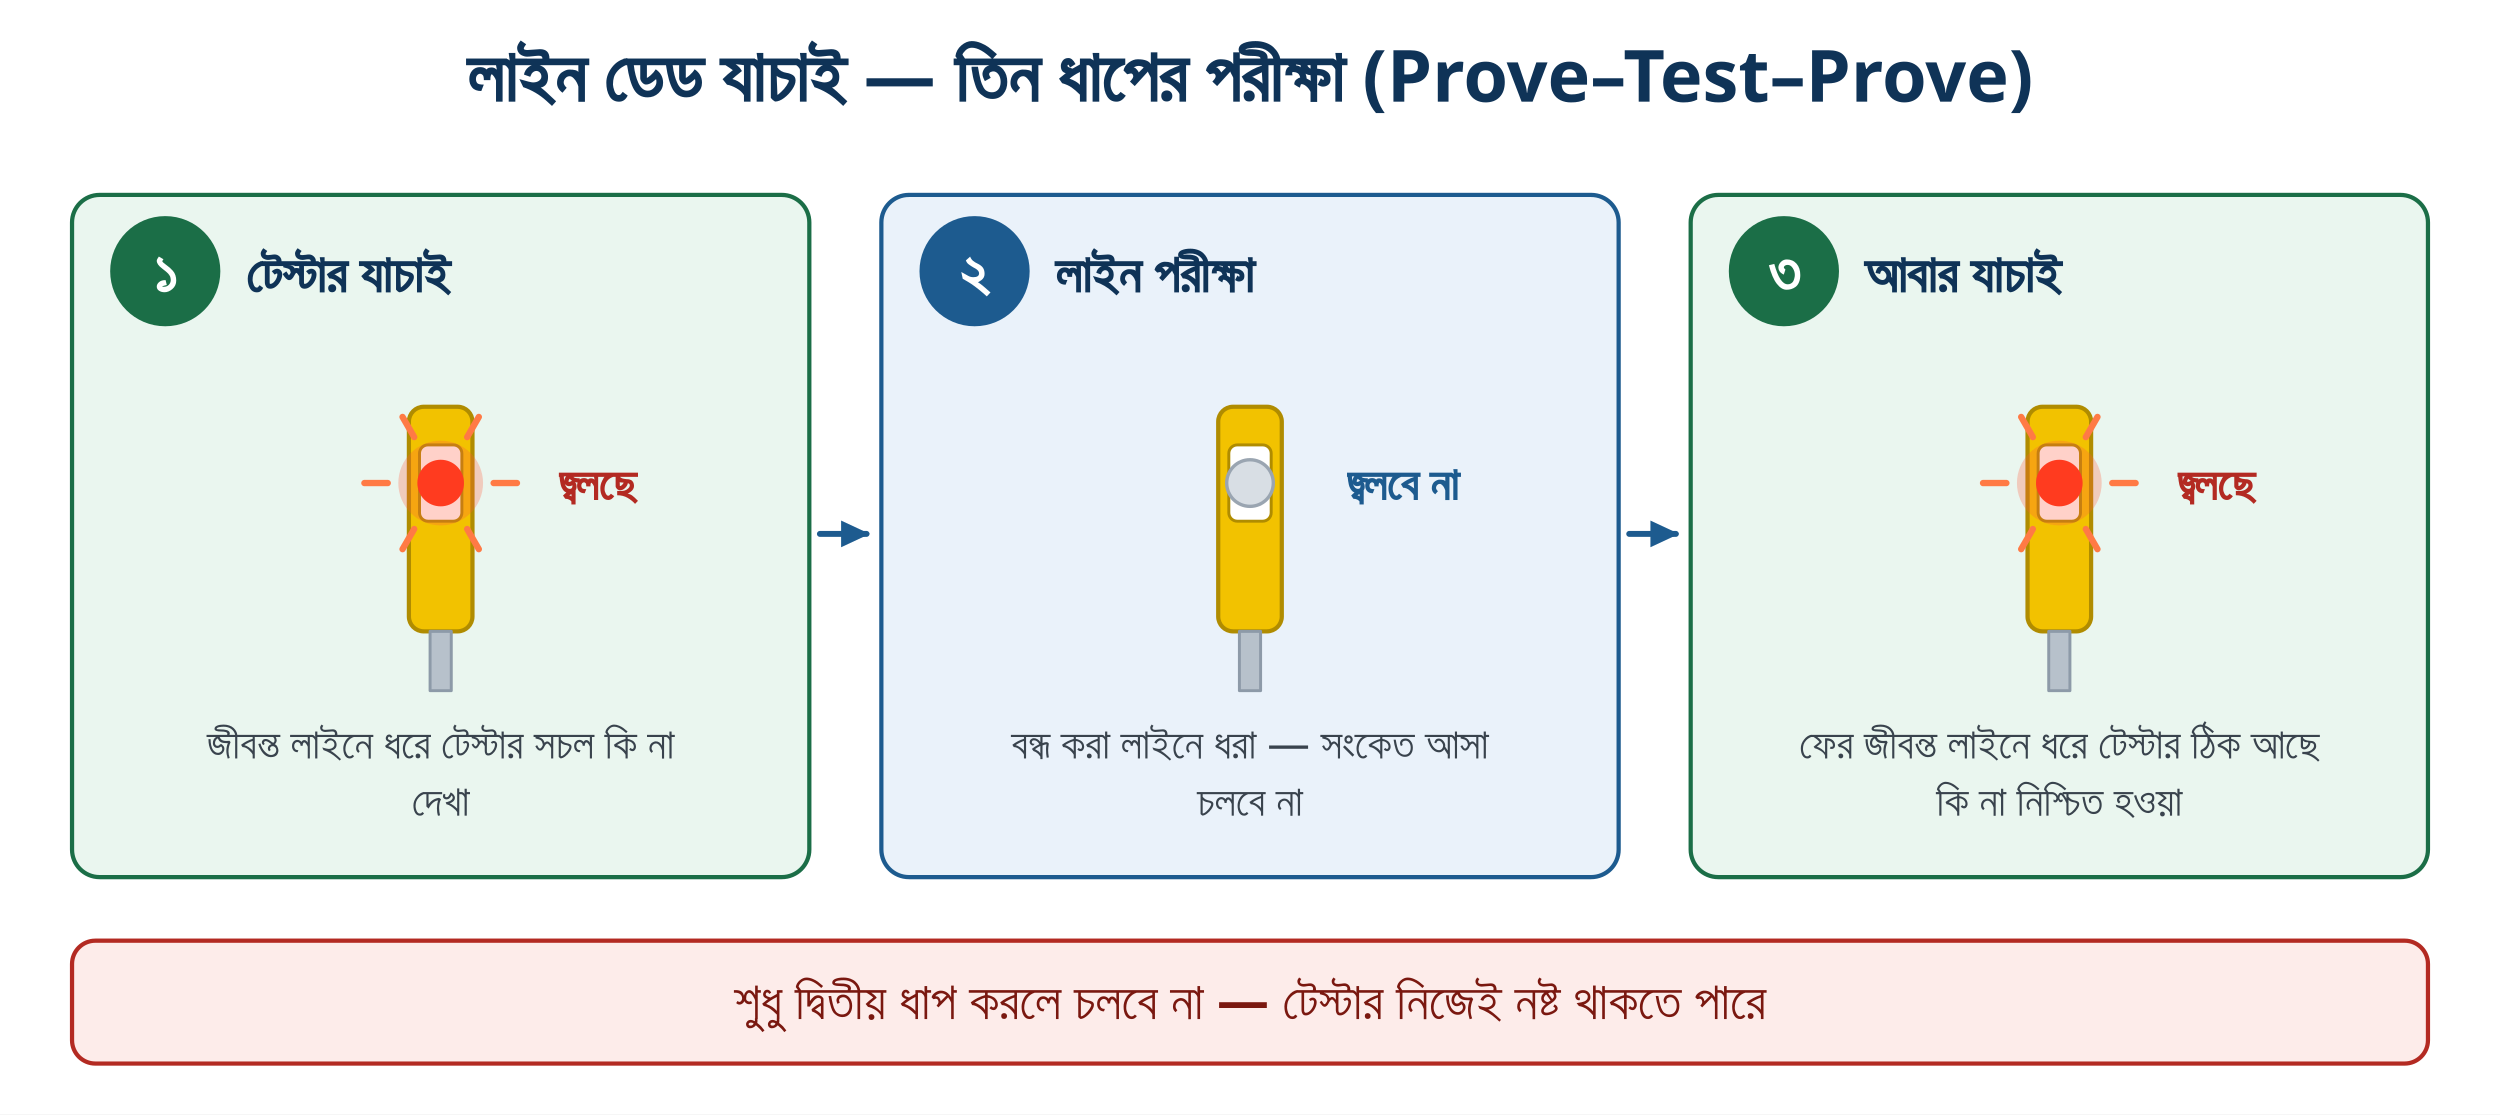
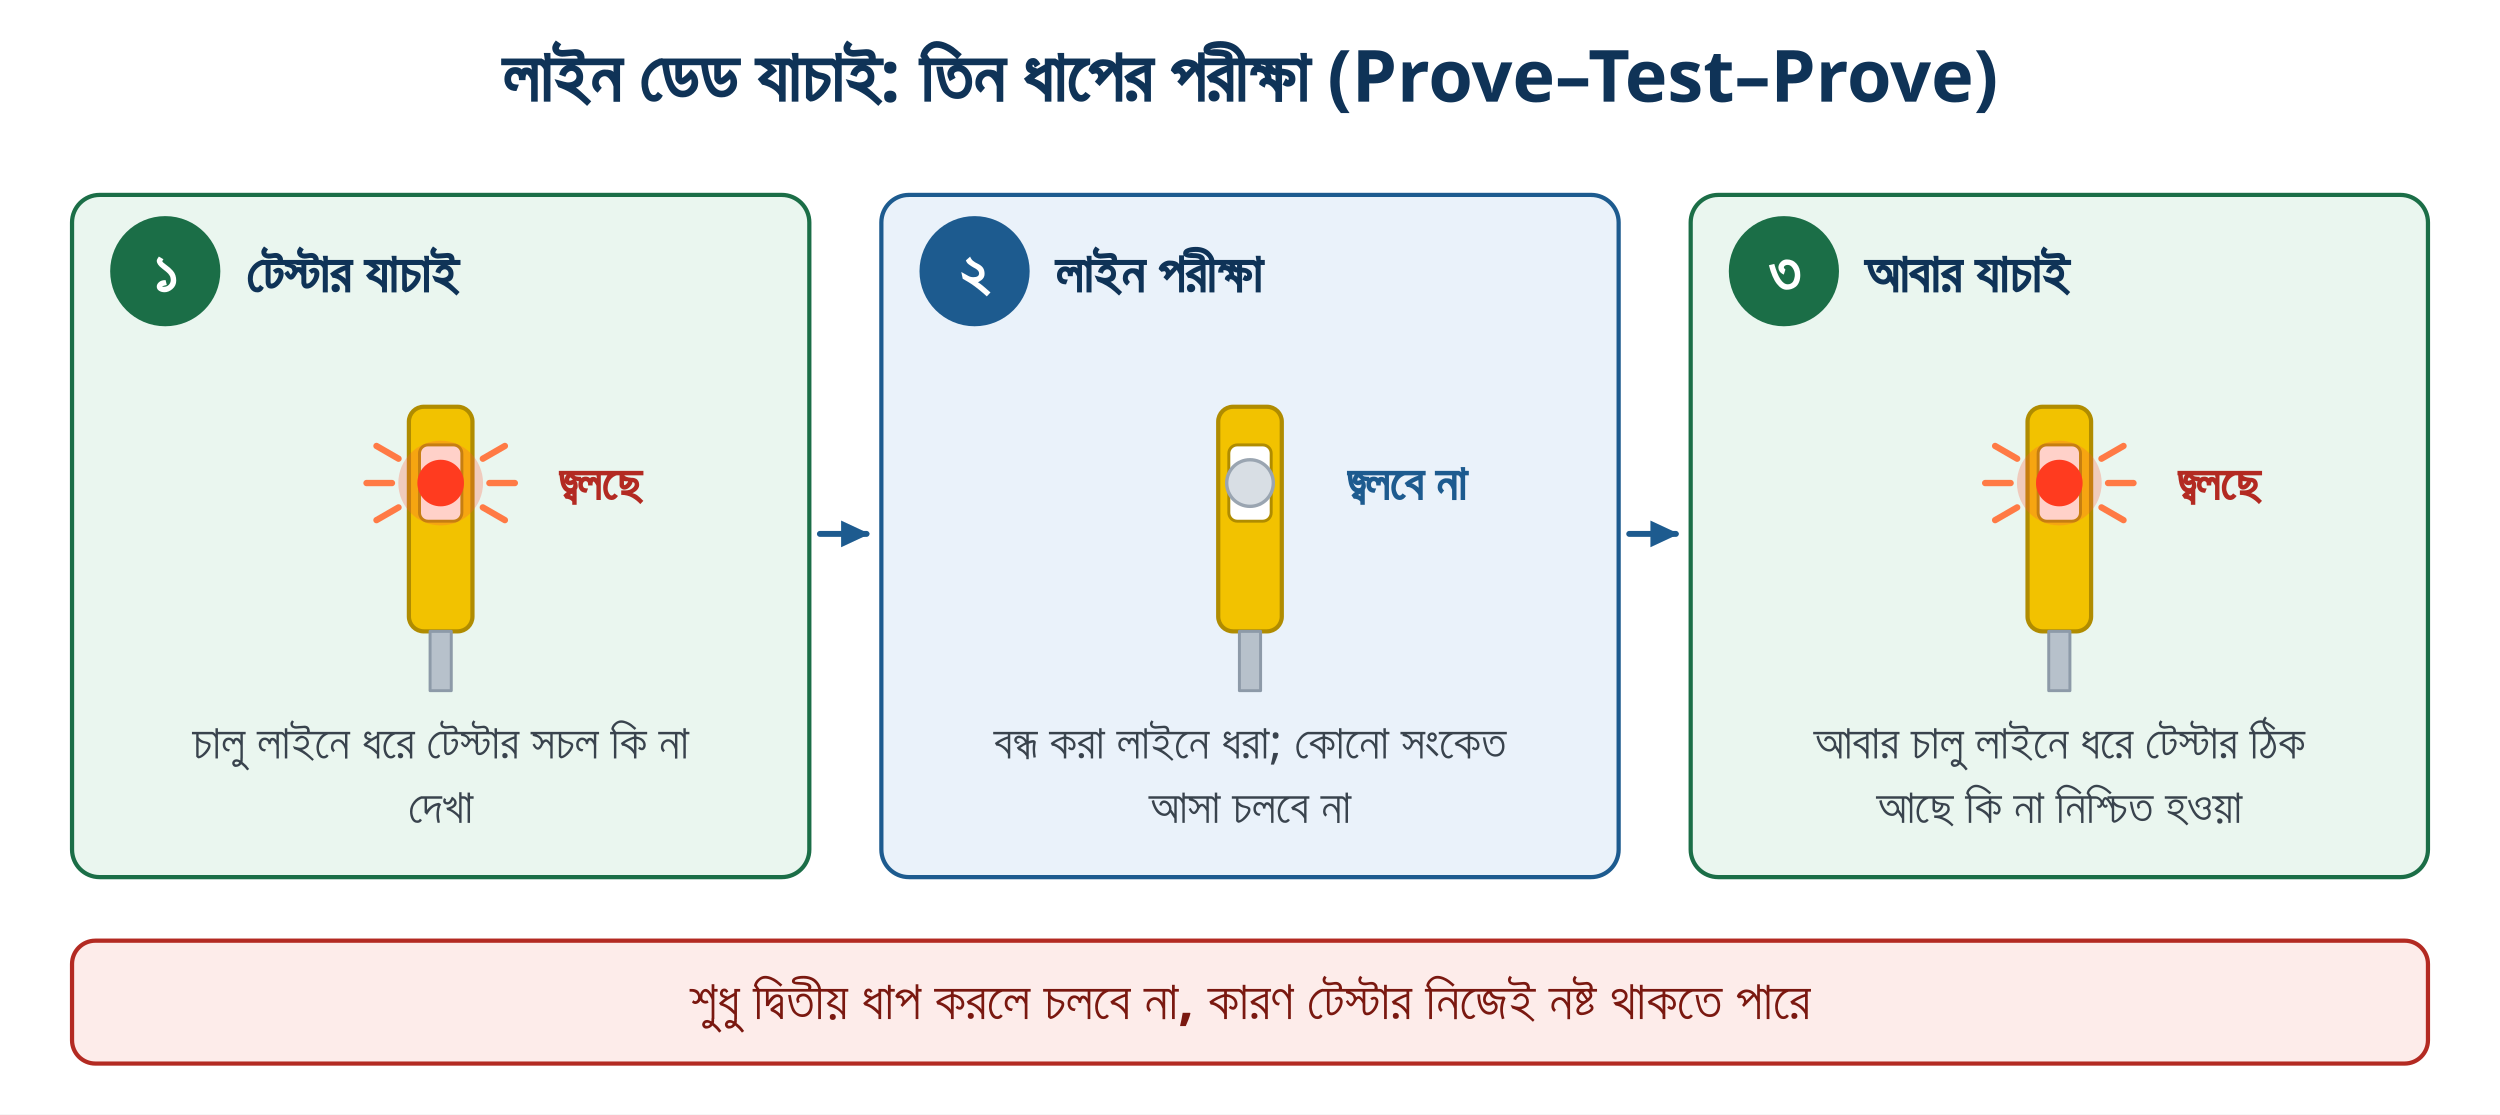
<svg xmlns="http://www.w3.org/2000/svg" width="1180" height="526" viewBox="0 0 1180 526">
  <defs>
    <marker id="ar" viewBox="0 0 10 10" refX="8.5" refY="5" markerUnits="userSpaceOnUse" markerWidth="15" markerHeight="15" orient="auto-start-reverse">
      <path d="M 0.5 0.8 L 9.5 5 L 0.5 9.2 z" fill="#1D5B8F" />
    </marker>
  </defs>
  <rect width="1180" height="526" fill="#FFFFFF" />
-   <text x="590.0" y="48.0" font-family="Kalpurush" font-size="34" font-weight="700" fill="#0F3357" text-anchor="middle">লাইন ডেড যাচাই — তিন ধাপের পরীক্ষা (Prove–Test–Prove)</text>
+   <text x="590.0" y="48.0" font-family="Kalpurush" font-size="34" font-weight="700" fill="#0F3357" text-anchor="middle">লাইন ডেড যাচাই: তিন ধাপের পরীক্ষা (Prove–Test–Prove)</text>
  <rect x="34.0" y="92.0" width="348.0" height="322.0" rx="13" fill="#EAF6EF" stroke="#1B6E47" stroke-width="2" />
  <circle cx="78.0" cy="128.0" r="26.0" fill="#1B6E47" stroke="none" stroke-width="2" />
  <text x="78.0" y="138.0" font-family="Kalpurush" font-size="28" font-weight="700" fill="#FFFFFF" text-anchor="middle">১</text>
-   <text x="116.0" y="138.0" font-family="Kalpurush" font-size="24.5" font-weight="700" fill="#0F3357" text-anchor="start">টেস্টার যাচাই</text>
+   <text x="116.0" y="138.0" font-family="Kalpurush" font-size="25.5" font-weight="700" fill="#0F3357" text-anchor="start">টেস্টার যাচাই</text>
  <rect x="193.0" y="192.0" width="30.0" height="106.0" rx="7" fill="#F2C200" stroke="#B08C00" stroke-width="2" />
  <rect x="198.0" y="210.0" width="20.0" height="36.0" rx="4" fill="#FFFFFF" stroke="#B08C00" stroke-width="1.4" />
  <path d="M 203.0 298.0 L 203.0 326.0 L 213.0 326.0 L 213.0 298.0 Z" fill="#B7C1CB" stroke="#8D9AA8" stroke-width="1.4" stroke-linecap="round" stroke-linejoin="round" />
  <circle cx="208.0" cy="228.0" r="20.0" fill="#FF5A3C" stroke="none" stroke-width="0" opacity="0.28" />
  <circle cx="208.0" cy="228.0" r="11.0" fill="#FF3B1F" stroke="none" stroke-width="2" />
-   <line x1="233.0" y1="228.0" x2="244.0" y2="228.0" stroke="#FF7A45" stroke-width="3" stroke-linecap="round" />
-   <line x1="220.5" y1="249.7" x2="226.0" y2="259.2" stroke="#FF7A45" stroke-width="3" stroke-linecap="round" />
-   <line x1="195.5" y1="249.7" x2="190.0" y2="259.2" stroke="#FF7A45" stroke-width="3" stroke-linecap="round" />
-   <line x1="183.0" y1="228.0" x2="172.0" y2="228.0" stroke="#FF7A45" stroke-width="3" stroke-linecap="round" />
-   <line x1="195.5" y1="206.3" x2="190.0" y2="196.8" stroke="#FF7A45" stroke-width="3" stroke-linecap="round" />
-   <line x1="220.5" y1="206.3" x2="226.0" y2="196.8" stroke="#FF7A45" stroke-width="3" stroke-linecap="round" />
-   <text x="264.0" y="236.0" font-family="Kalpurush" font-size="21.5" font-weight="700" fill="#B32A22" text-anchor="start">জ্বলছে</text>
-   <text x="208.0" y="358.0" font-family="Kalpurush" font-size="20" font-weight="400" fill="#39434D" text-anchor="middle">জীবন্ত লাইনে ধরে টেস্টার সচল কি না</text>
-   <text x="208.0" y="385.0" font-family="Kalpurush" font-size="20" font-weight="400" fill="#39434D" text-anchor="middle">দেখা</text>
+   <line x1="227.9" y1="216.5" x2="238.3" y2="210.5" stroke="#FF7A45" stroke-width="3" stroke-linecap="round" />
+   <line x1="231.0" y1="228.0" x2="243.0" y2="228.0" stroke="#FF7A45" stroke-width="3" stroke-linecap="round" />
+   <line x1="227.9" y1="239.5" x2="238.3" y2="245.5" stroke="#FF7A45" stroke-width="3" stroke-linecap="round" />
+   <line x1="188.1" y1="239.5" x2="177.7" y2="245.5" stroke="#FF7A45" stroke-width="3" stroke-linecap="round" />
+   <line x1="185.0" y1="228.0" x2="173.0" y2="228.0" stroke="#FF7A45" stroke-width="3" stroke-linecap="round" />
+   <line x1="188.1" y1="216.5" x2="177.7" y2="210.5" stroke="#FF7A45" stroke-width="3" stroke-linecap="round" />
+   <text x="264.0" y="236.0" font-family="Kalpurush" font-size="23" font-weight="700" fill="#B32A22" text-anchor="start">জ্বলছে</text>
+   <text x="208.0" y="358.0" font-family="Kalpurush" font-size="22.5" font-weight="400" fill="#39434D" text-anchor="middle">চালু লাইনে ধরে টেস্টার সচল কি না</text>
+   <text x="208.0" y="388.4" font-family="Kalpurush" font-size="22.5" font-weight="400" fill="#39434D" text-anchor="middle">দেখা</text>
  <path d="M 387.0 252 L 409.0 252" fill="none" stroke="#1D5B8F" stroke-width="2.8" stroke-linecap="round" stroke-linejoin="round" marker-end="url(#ar)" />
  <rect x="416.0" y="92.0" width="348.0" height="322.0" rx="13" fill="#EAF2FA" stroke="#1D5B8F" stroke-width="2" />
  <circle cx="460.0" cy="128.0" r="26.0" fill="#1D5B8F" stroke="none" stroke-width="2" />
  <text x="460.0" y="138.0" font-family="Kalpurush" font-size="28" font-weight="700" fill="#FFFFFF" text-anchor="middle">২</text>
-   <text x="498.0" y="138.0" font-family="Kalpurush" font-size="24.5" font-weight="700" fill="#0F3357" text-anchor="start">লাইন পরীক্ষা</text>
+   <text x="498.0" y="138.0" font-family="Kalpurush" font-size="25.5" font-weight="700" fill="#0F3357" text-anchor="start">লাইন পরীক্ষা</text>
  <rect x="575.0" y="192.0" width="30.0" height="106.0" rx="7" fill="#F2C200" stroke="#B08C00" stroke-width="2" />
  <rect x="580.0" y="210.0" width="20.0" height="36.0" rx="4" fill="#FFFFFF" stroke="#B08C00" stroke-width="1.4" />
  <path d="M 585.0 298.0 L 585.0 326.0 L 595.0 326.0 L 595.0 298.0 Z" fill="#B7C1CB" stroke="#8D9AA8" stroke-width="1.4" stroke-linecap="round" stroke-linejoin="round" />
  <circle cx="590.0" cy="228.0" r="11.0" fill="#D8DEE4" stroke="#9AA5B1" stroke-width="1.6" />
-   <text x="636.0" y="236.0" font-family="Kalpurush" font-size="21.5" font-weight="700" fill="#1D5B8F" text-anchor="start">জ্বলবে না</text>
-   <text x="590.0" y="358.0" font-family="Kalpurush" font-size="20" font-weight="400" fill="#39434D" text-anchor="middle">বন্ধ করা লাইনে ধরা — সংকেত আসা</text>
-   <text x="590.0" y="385.0" font-family="Kalpurush" font-size="20" font-weight="400" fill="#39434D" text-anchor="middle">চলবে না</text>
+   <text x="636.0" y="236.0" font-family="Kalpurush" font-size="23" font-weight="700" fill="#1D5B8F" text-anchor="start">জ্বলবে না</text>
+   <text x="590.0" y="358.0" font-family="Kalpurush" font-size="22.5" font-weight="400" fill="#39434D" text-anchor="middle">বন্ধ করা লাইনে ধরা; কোনো সংকেত</text>
+   <text x="590.0" y="388.4" font-family="Kalpurush" font-size="22.5" font-weight="400" fill="#39434D" text-anchor="middle">আসা চলবে না</text>
  <path d="M 769.0 252 L 791.0 252" fill="none" stroke="#1D5B8F" stroke-width="2.8" stroke-linecap="round" stroke-linejoin="round" marker-end="url(#ar)" />
  <rect x="798.0" y="92.0" width="348.0" height="322.0" rx="13" fill="#EAF6EF" stroke="#1B6E47" stroke-width="2" />
  <circle cx="842.0" cy="128.0" r="26.0" fill="#1B6E47" stroke="none" stroke-width="2" />
  <text x="842.0" y="138.0" font-family="Kalpurush" font-size="28" font-weight="700" fill="#FFFFFF" text-anchor="middle">৩</text>
-   <text x="880.0" y="138.0" font-family="Kalpurush" font-size="24.5" font-weight="700" fill="#0F3357" text-anchor="start">আবার যাচাই</text>
+   <text x="880.0" y="138.0" font-family="Kalpurush" font-size="25.5" font-weight="700" fill="#0F3357" text-anchor="start">আবার যাচাই</text>
  <rect x="957.0" y="192.0" width="30.0" height="106.0" rx="7" fill="#F2C200" stroke="#B08C00" stroke-width="2" />
  <rect x="962.0" y="210.0" width="20.0" height="36.0" rx="4" fill="#FFFFFF" stroke="#B08C00" stroke-width="1.4" />
  <path d="M 967.0 298.0 L 967.0 326.0 L 977.0 326.0 L 977.0 298.0 Z" fill="#B7C1CB" stroke="#8D9AA8" stroke-width="1.4" stroke-linecap="round" stroke-linejoin="round" />
  <circle cx="972.0" cy="228.0" r="20.0" fill="#FF5A3C" stroke="none" stroke-width="0" opacity="0.28" />
  <circle cx="972.0" cy="228.0" r="11.0" fill="#FF3B1F" stroke="none" stroke-width="2" />
-   <line x1="997.0" y1="228.0" x2="1008.0" y2="228.0" stroke="#FF7A45" stroke-width="3" stroke-linecap="round" />
-   <line x1="984.5" y1="249.7" x2="990.0" y2="259.2" stroke="#FF7A45" stroke-width="3" stroke-linecap="round" />
-   <line x1="959.5" y1="249.7" x2="954.0" y2="259.2" stroke="#FF7A45" stroke-width="3" stroke-linecap="round" />
-   <line x1="947.0" y1="228.0" x2="936.0" y2="228.0" stroke="#FF7A45" stroke-width="3" stroke-linecap="round" />
-   <line x1="959.5" y1="206.3" x2="954.0" y2="196.8" stroke="#FF7A45" stroke-width="3" stroke-linecap="round" />
-   <line x1="984.5" y1="206.3" x2="990.0" y2="196.8" stroke="#FF7A45" stroke-width="3" stroke-linecap="round" />
-   <text x="1028.0" y="236.0" font-family="Kalpurush" font-size="21.5" font-weight="700" fill="#B32A22" text-anchor="start">জ্বলছে</text>
-   <text x="972.0" y="358.0" font-family="Kalpurush" font-size="20" font-weight="400" fill="#39434D" text-anchor="middle">ফের জীবন্ত লাইনে ধরে টেস্টার ঠিক আছে</text>
-   <text x="972.0" y="385.0" font-family="Kalpurush" font-size="20" font-weight="400" fill="#39434D" text-anchor="middle">কি না নিশ্চিত হওয়া</text>
+   <line x1="991.9" y1="216.5" x2="1002.3" y2="210.5" stroke="#FF7A45" stroke-width="3" stroke-linecap="round" />
+   <line x1="995.0" y1="228.0" x2="1007.0" y2="228.0" stroke="#FF7A45" stroke-width="3" stroke-linecap="round" />
+   <line x1="991.9" y1="239.5" x2="1002.3" y2="245.5" stroke="#FF7A45" stroke-width="3" stroke-linecap="round" />
+   <line x1="952.1" y1="239.5" x2="941.7" y2="245.5" stroke="#FF7A45" stroke-width="3" stroke-linecap="round" />
+   <line x1="949.0" y1="228.0" x2="937.0" y2="228.0" stroke="#FF7A45" stroke-width="3" stroke-linecap="round" />
+   <line x1="952.1" y1="216.5" x2="941.7" y2="210.5" stroke="#FF7A45" stroke-width="3" stroke-linecap="round" />
+   <text x="1028.0" y="236.0" font-family="Kalpurush" font-size="23" font-weight="700" fill="#B32A22" text-anchor="start">জ্বলছে</text>
+   <text x="972.0" y="358.0" font-family="Kalpurush" font-size="22.5" font-weight="400" fill="#39434D" text-anchor="middle">আবার চালু লাইনে ধরে টেস্টার ঠিক</text>
+   <text x="972.0" y="388.4" font-family="Kalpurush" font-size="22.5" font-weight="400" fill="#39434D" text-anchor="middle">আছে কি না নিশ্চিত হওয়া</text>
  <rect x="34.0" y="444.0" width="1112.0" height="58.0" rx="11" fill="#FDECEA" stroke="#B32A22" stroke-width="2" />
-   <text x="590.0" y="481.0" font-family="Kalpurush" font-size="24.5" font-weight="600" fill="#7A1810" text-anchor="middle">শুধু দ্বিতীয় ধাপ করলে চলবে না — টেস্টার নিজেই নষ্ট থাকতে পারে</text>
+   <text x="590.0" y="481.0" font-family="Kalpurush" font-size="25.5" font-weight="600" fill="#7A1810" text-anchor="middle">শুধু দ্বিতীয় ধাপ করলে চলবে না, কারণ টেস্টার নিজেই নষ্ট থাকতে পারে</text>
</svg>
